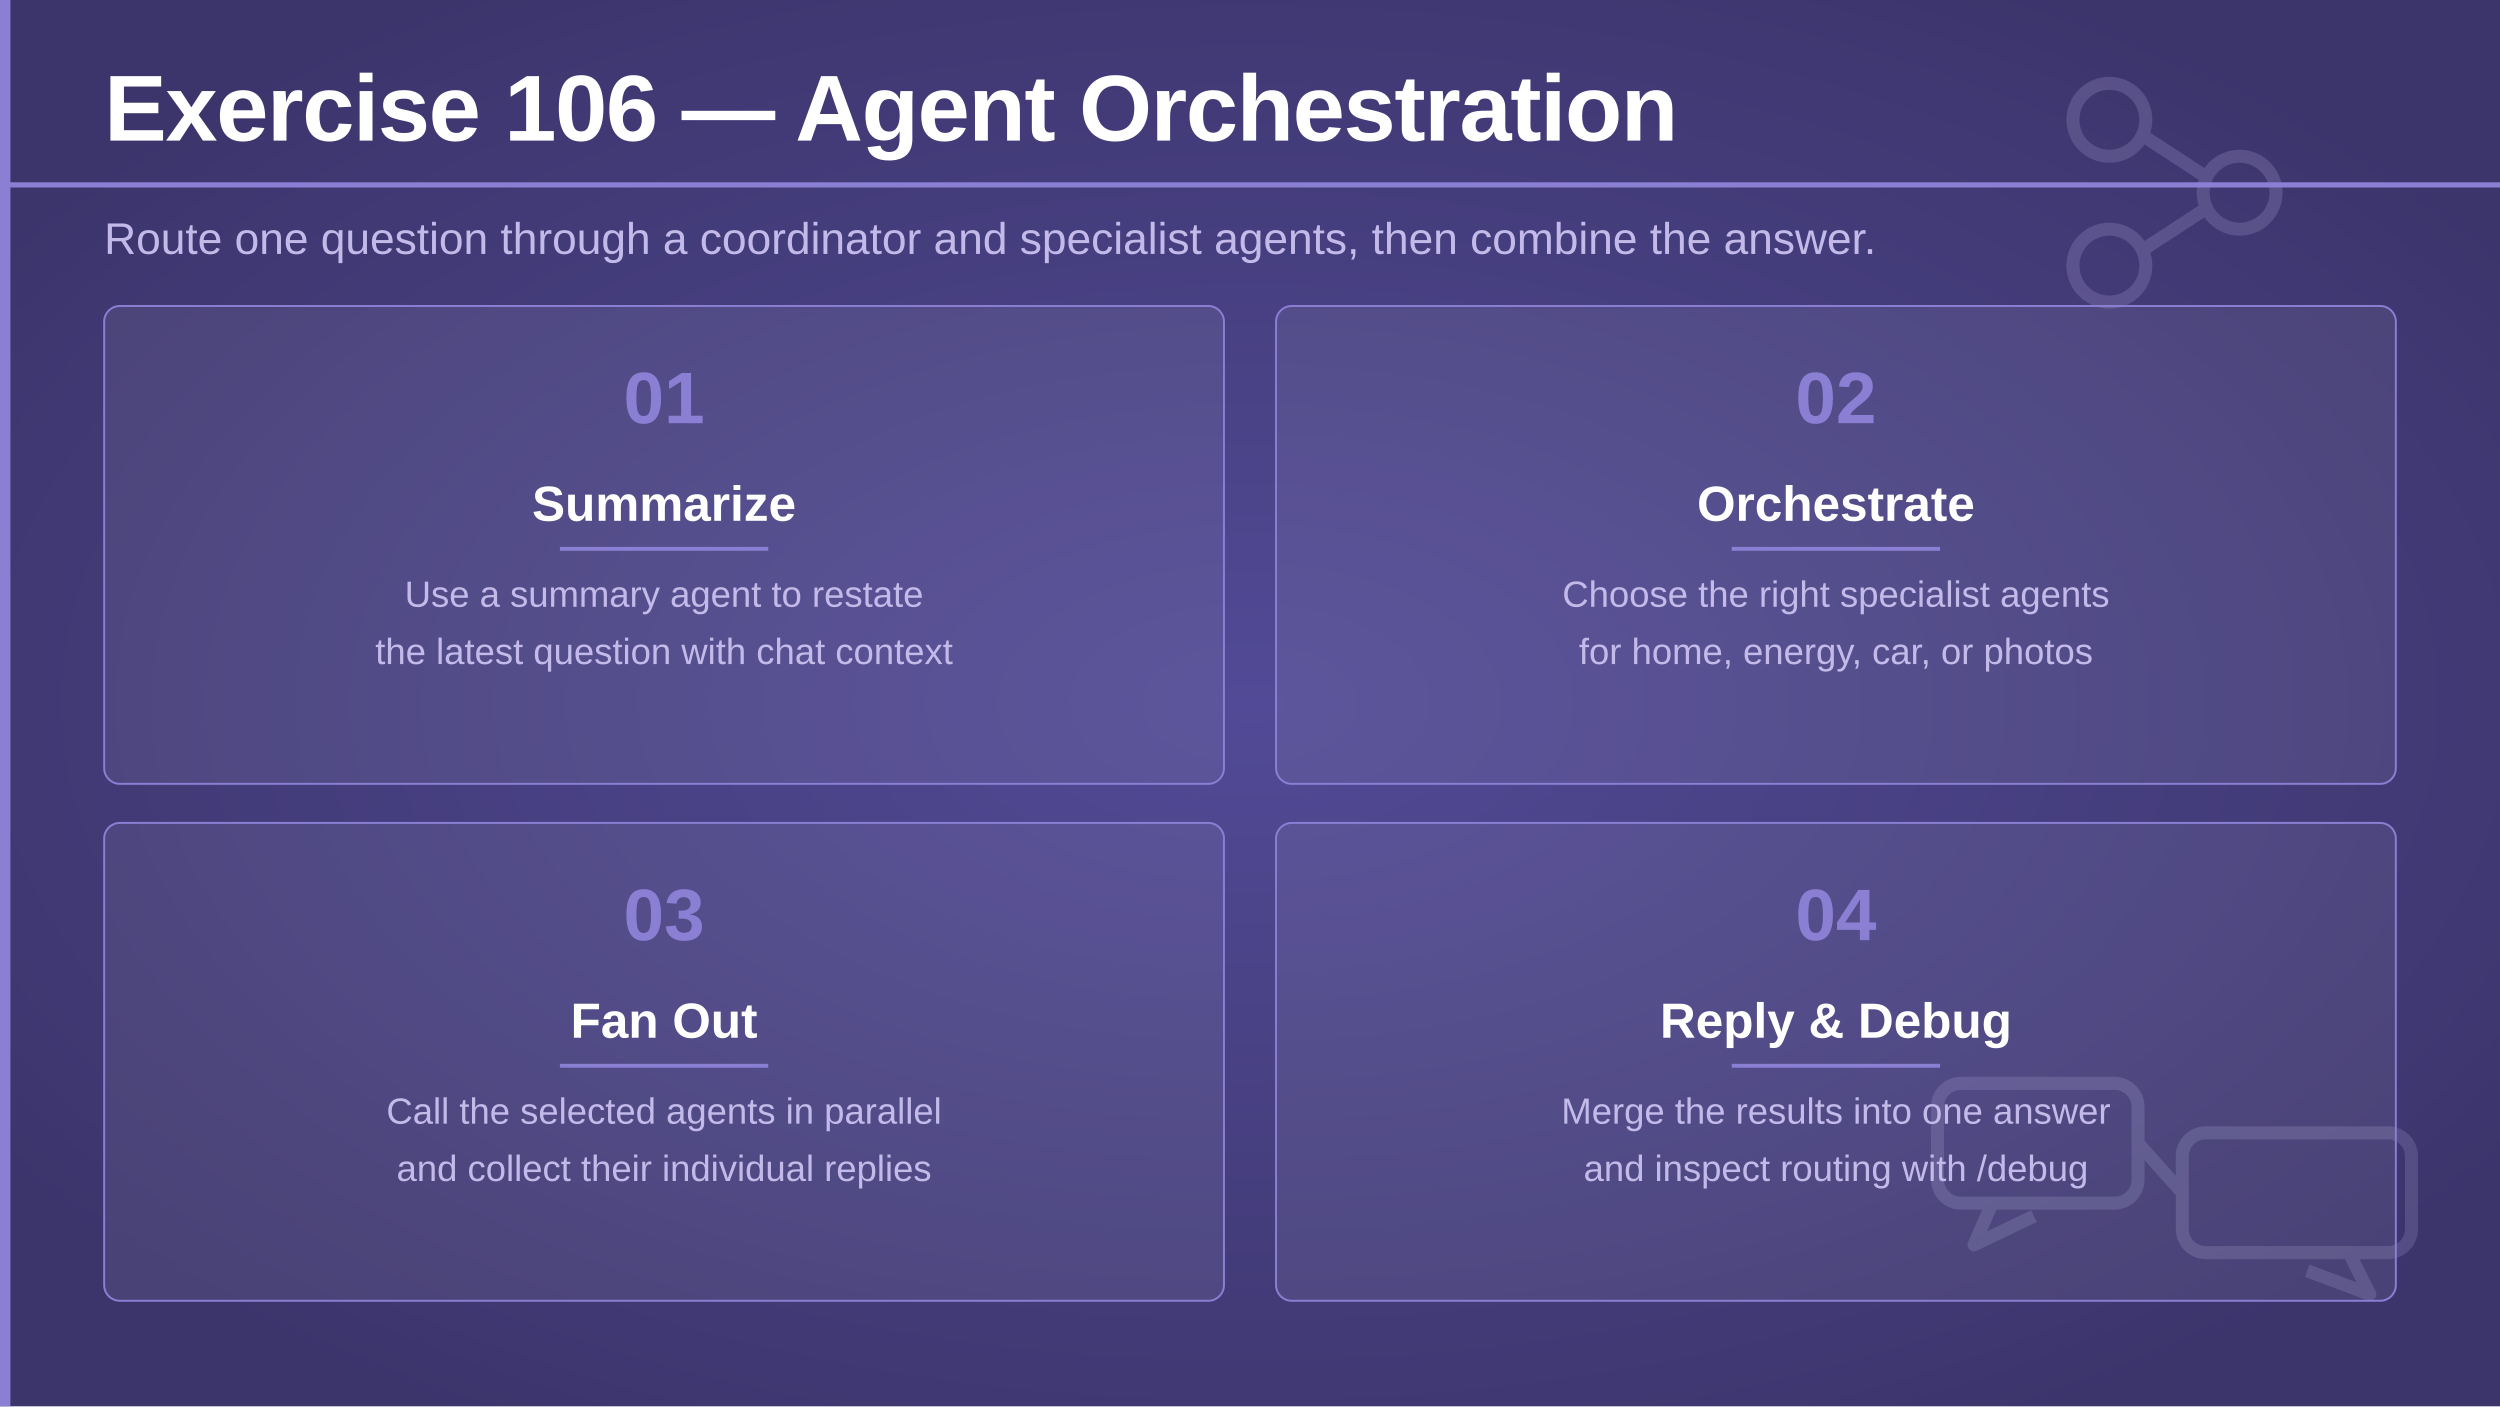
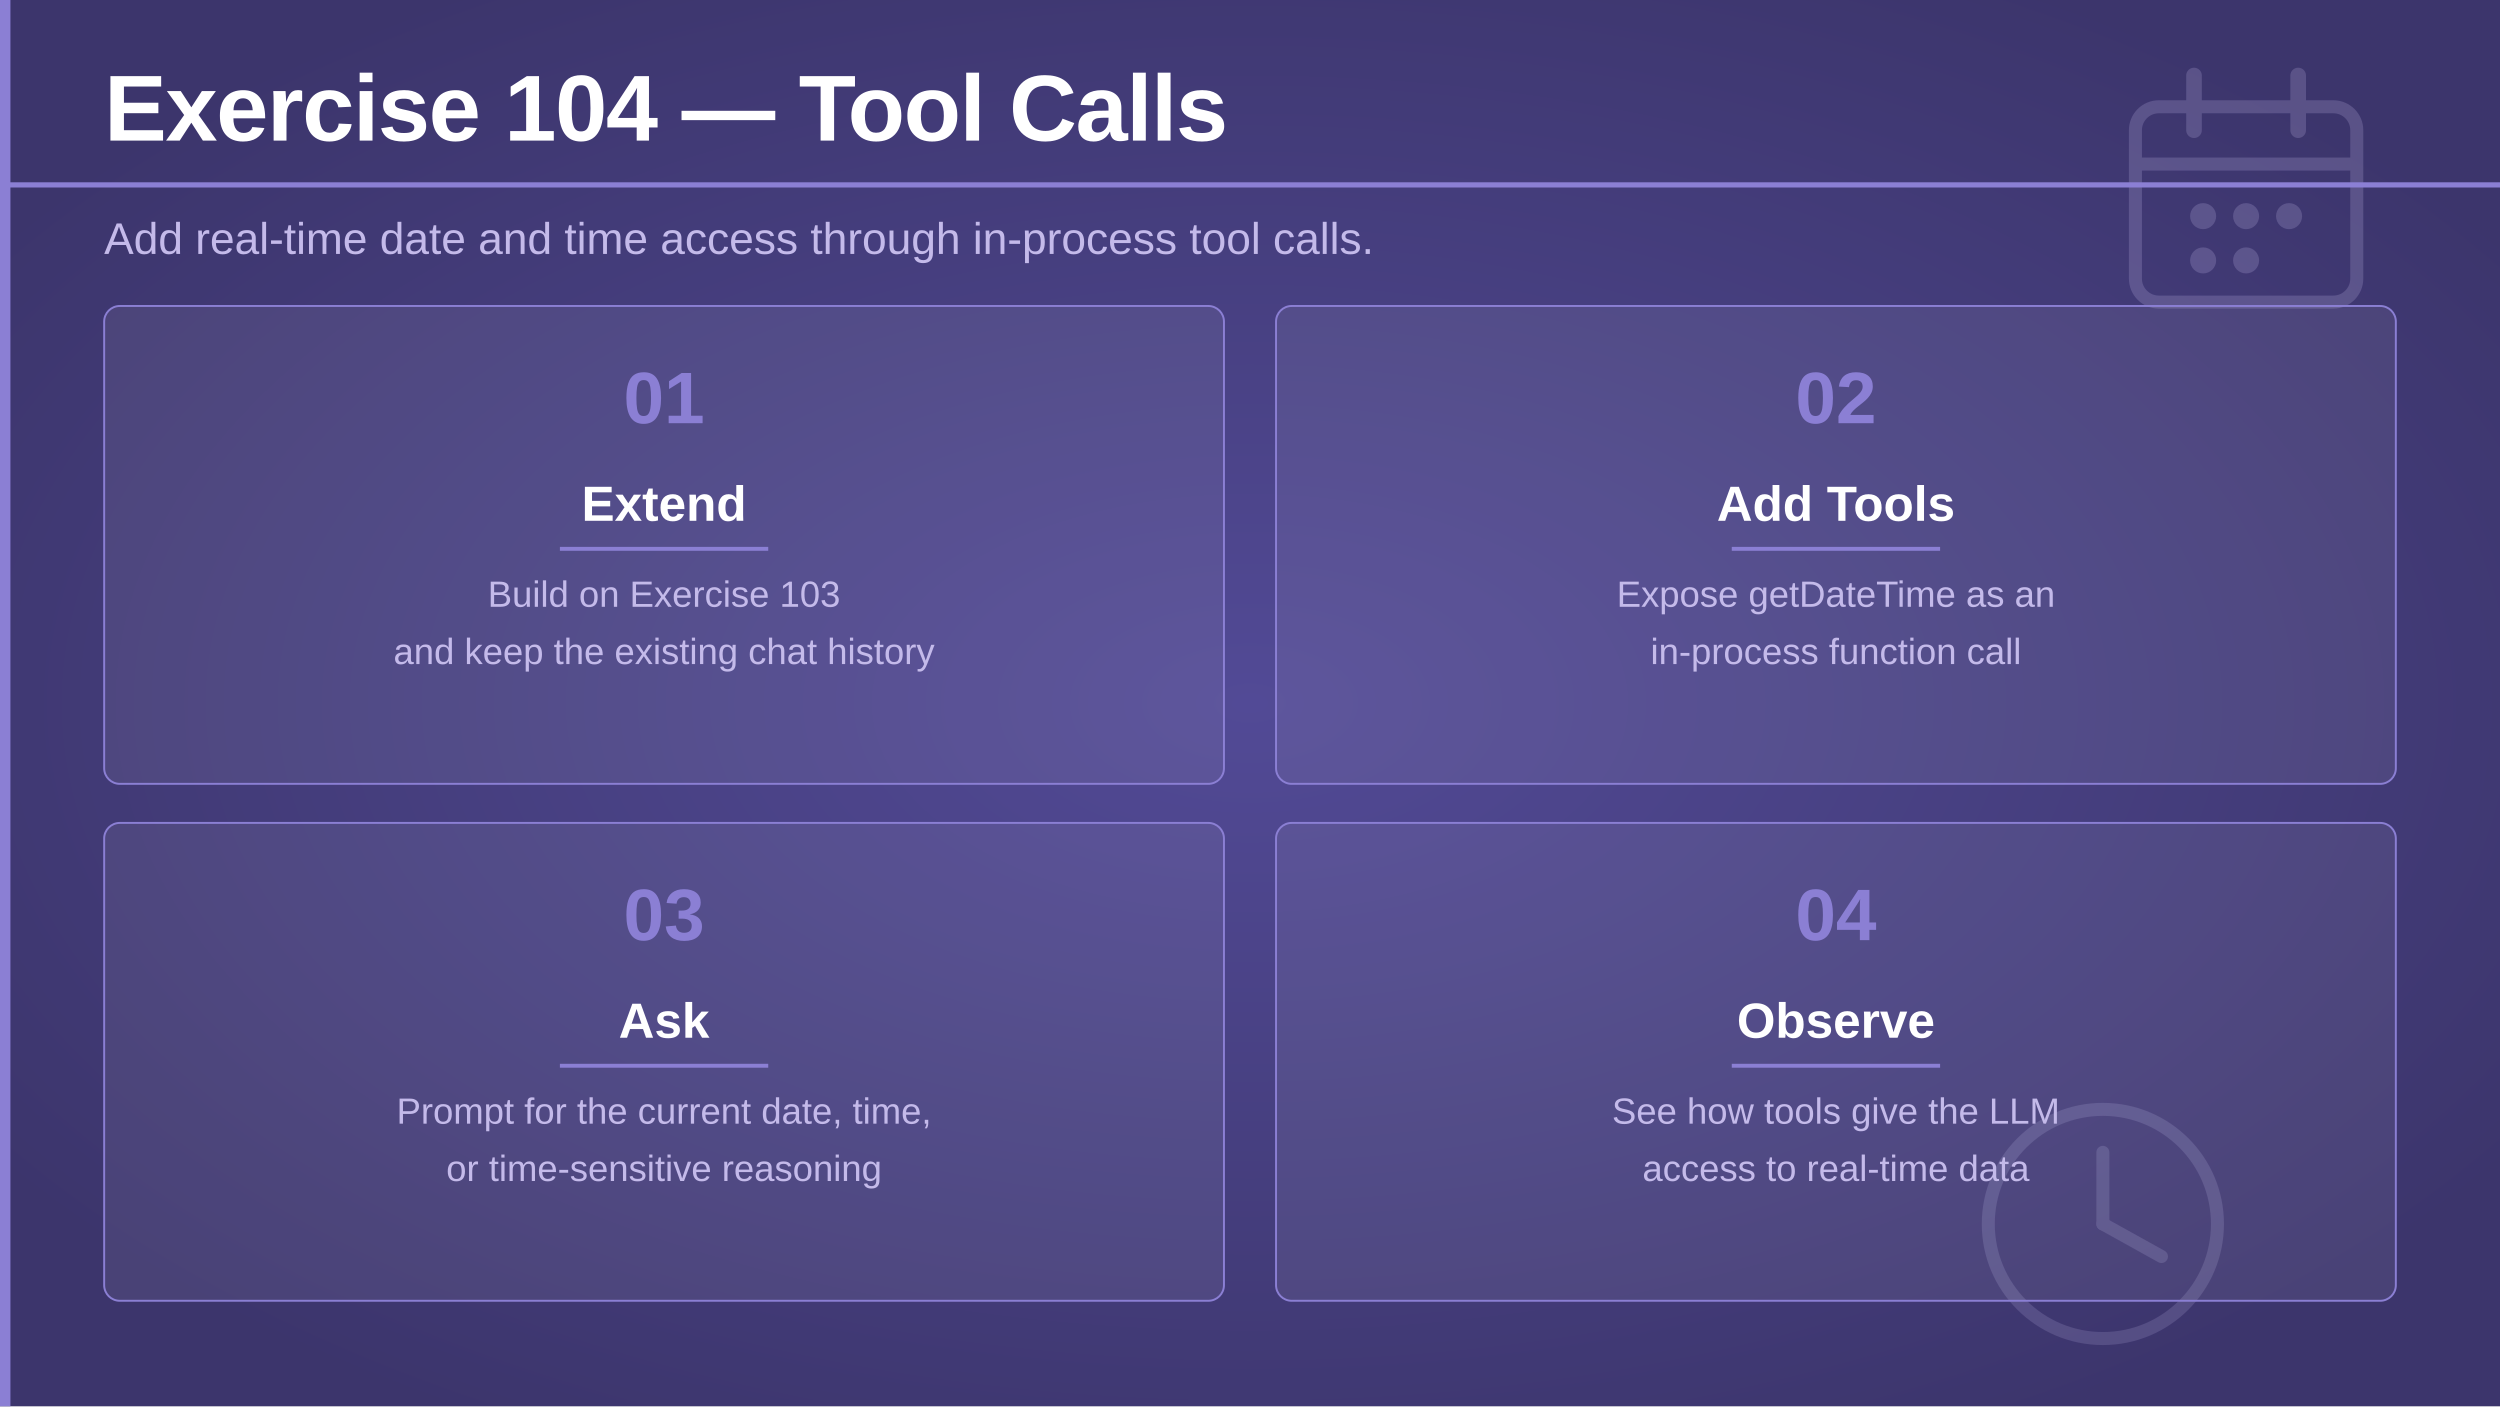
<svg xmlns="http://www.w3.org/2000/svg" viewBox="0 0 1920 1080" width="1920" height="1080">
  <defs>
    <radialGradient id="bgGlow" cx="50%" cy="50%" r="60%">
      <stop offset="0%" stop-color="#524a96" stop-opacity="1" />
      <stop offset="100%" stop-color="#3c356c" stop-opacity="1" />
    </radialGradient>
  </defs>
  <rect width="1920" height="1080" fill="url(#bgGlow)" />
  <rect x="0" y="0" width="8" height="1080" fill="#8b7fd4" />
-   <g transform="translate(1550 56)" opacity="0.2">
-     <circle cx="70" cy="36" r="28" fill="none" stroke="#c4baea" stroke-width="10" />
-     <circle cx="170" cy="92" r="28" fill="none" stroke="#c4baea" stroke-width="10" />
-     <circle cx="70" cy="148" r="28" fill="none" stroke="#c4baea" stroke-width="10" />
-     <line x1="97" y1="49" x2="143" y2="79" stroke="#c4baea" stroke-width="10" stroke-linecap="round" />
-     <line x1="97" y1="135" x2="143" y2="105" stroke="#c4baea" stroke-width="10" stroke-linecap="round" />
+   <g transform="translate(1640 58)" opacity="0.22">
+     <rect x="0" y="24" width="170" height="150" rx="18" fill="none" stroke="#c4baea" stroke-width="10" />
+     <line x1="0" y1="68" x2="170" y2="68" stroke="#c4baea" stroke-width="10" />
+     <line x1="45" y1="0" x2="45" y2="42" stroke="#c4baea" stroke-width="12" stroke-linecap="round" />
+     <line x1="125" y1="0" x2="125" y2="42" stroke="#c4baea" stroke-width="12" stroke-linecap="round" />
+     <circle cx="52" cy="108" r="10" fill="#c4baea" />
+     <circle cx="85" cy="108" r="10" fill="#c4baea" />
+     <circle cx="118" cy="108" r="10" fill="#c4baea" />
+     <circle cx="52" cy="142" r="10" fill="#c4baea" />
+     <circle cx="85" cy="142" r="10" fill="#c4baea" />
  </g>
-   <g transform="translate(1488 832)" opacity="0.18">
-     <rect x="0" y="0" width="154" height="92" rx="18" fill="none" stroke="#c4baea" stroke-width="10" />
-     <rect x="188" y="38" width="176" height="92" rx="18" fill="none" stroke="#c4baea" stroke-width="10" />
-     <path d="M42 92 L28 124 L74 102" fill="none" stroke="#c4baea" stroke-width="10" stroke-linejoin="round" />
-     <path d="M316 130 L332 162 L284 144" fill="none" stroke="#c4baea" stroke-width="10" stroke-linejoin="round" />
-     <line x1="154" y1="46" x2="188" y2="84" stroke="#c4baea" stroke-width="10" stroke-linecap="round" />
+   <g transform="translate(1510 835)" opacity="0.18">
+     <circle cx="105" cy="105" r="88" fill="none" stroke="#c4baea" stroke-width="10" />
+     <line x1="105" y1="105" x2="105" y2="50" stroke="#c4baea" stroke-width="10" stroke-linecap="round" />
+     <line x1="105" y1="105" x2="150" y2="130" stroke="#c4baea" stroke-width="10" stroke-linecap="round" />
  </g>
-   <text x="80" y="108" font-family="'Segoe UI', 'Helvetica Neue', Arial, sans-serif" font-size="72" font-weight="700" fill="#ffffff" letter-spacing="-1">Exercise 106 — Agent Orchestration</text>
+   <text x="80" y="108" font-family="'Segoe UI', 'Helvetica Neue', Arial, sans-serif" font-size="72" font-weight="700" fill="#ffffff" letter-spacing="-1">Exercise 104 — Tool Calls</text>
  <rect x="0" y="140" width="1920" height="4" fill="#8b7fd4" />
  <text x="80" y="195" font-family="'Segoe UI', 'Helvetica Neue', Arial, sans-serif" font-size="34" font-weight="300" fill="#c4baea">
-     Route one question through a coordinator and specialist agents, then combine the answer.
+     Add real-time date and time access through in-process tool calls.
  </text>
  <rect x="80" y="235" width="860" height="367" rx="12" fill="#ffffff" fill-opacity="0.07" stroke="#8b7fd4" stroke-width="1.5" />
  <text x="510" y="325" text-anchor="middle" font-family="'Segoe UI', 'Helvetica Neue', Arial, sans-serif" font-size="56" font-weight="700" fill="#8b7fd4">01</text>
-   <text x="510" y="400" text-anchor="middle" font-family="'Segoe UI', 'Helvetica Neue', Arial, sans-serif" font-size="38" font-weight="600" fill="#ffffff">Summarize</text>
+   <text x="510" y="400" text-anchor="middle" font-family="'Segoe UI', 'Helvetica Neue', Arial, sans-serif" font-size="38" font-weight="600" fill="#ffffff">Extend</text>
  <rect x="430" y="420" width="160" height="3" fill="#8b7fd4" />
-   <text x="510" y="466" text-anchor="middle" font-family="'Segoe UI', 'Helvetica Neue', Arial, sans-serif" font-size="28" font-weight="300" fill="#c4baea">Use a summary agent to restate</text>
-   <text x="510" y="510" text-anchor="middle" font-family="'Segoe UI', 'Helvetica Neue', Arial, sans-serif" font-size="28" font-weight="300" fill="#c4baea">the latest question with chat context</text>
+   <text x="510" y="466" text-anchor="middle" font-family="'Segoe UI', 'Helvetica Neue', Arial, sans-serif" font-size="28" font-weight="300" fill="#c4baea">Build on Exercise 103</text>
+   <text x="510" y="510" text-anchor="middle" font-family="'Segoe UI', 'Helvetica Neue', Arial, sans-serif" font-size="28" font-weight="300" fill="#c4baea">and keep the existing chat history</text>
  <rect x="980" y="235" width="860" height="367" rx="12" fill="#ffffff" fill-opacity="0.07" stroke="#8b7fd4" stroke-width="1.5" />
  <text x="1410" y="325" text-anchor="middle" font-family="'Segoe UI', 'Helvetica Neue', Arial, sans-serif" font-size="56" font-weight="700" fill="#8b7fd4">02</text>
-   <text x="1410" y="400" text-anchor="middle" font-family="'Segoe UI', 'Helvetica Neue', Arial, sans-serif" font-size="38" font-weight="600" fill="#ffffff">Orchestrate</text>
+   <text x="1410" y="400" text-anchor="middle" font-family="'Segoe UI', 'Helvetica Neue', Arial, sans-serif" font-size="38" font-weight="600" fill="#ffffff">Add Tools</text>
  <rect x="1330" y="420" width="160" height="3" fill="#8b7fd4" />
-   <text x="1410" y="466" text-anchor="middle" font-family="'Segoe UI', 'Helvetica Neue', Arial, sans-serif" font-size="28" font-weight="300" fill="#c4baea">Choose the right specialist agents</text>
-   <text x="1410" y="510" text-anchor="middle" font-family="'Segoe UI', 'Helvetica Neue', Arial, sans-serif" font-size="28" font-weight="300" fill="#c4baea">for home, energy, car, or photos</text>
+   <text x="1410" y="466" text-anchor="middle" font-family="'Segoe UI', 'Helvetica Neue', Arial, sans-serif" font-size="28" font-weight="300" fill="#c4baea">Expose getDateTime as an</text>
+   <text x="1410" y="510" text-anchor="middle" font-family="'Segoe UI', 'Helvetica Neue', Arial, sans-serif" font-size="28" font-weight="300" fill="#c4baea">in-process function call</text>
  <rect x="80" y="632" width="860" height="367" rx="12" fill="#ffffff" fill-opacity="0.07" stroke="#8b7fd4" stroke-width="1.5" />
  <text x="510" y="722" text-anchor="middle" font-family="'Segoe UI', 'Helvetica Neue', Arial, sans-serif" font-size="56" font-weight="700" fill="#8b7fd4">03</text>
-   <text x="510" y="797" text-anchor="middle" font-family="'Segoe UI', 'Helvetica Neue', Arial, sans-serif" font-size="38" font-weight="600" fill="#ffffff">Fan Out</text>
+   <text x="510" y="797" text-anchor="middle" font-family="'Segoe UI', 'Helvetica Neue', Arial, sans-serif" font-size="38" font-weight="600" fill="#ffffff">Ask</text>
  <rect x="430" y="817" width="160" height="3" fill="#8b7fd4" />
-   <text x="510" y="863" text-anchor="middle" font-family="'Segoe UI', 'Helvetica Neue', Arial, sans-serif" font-size="28" font-weight="300" fill="#c4baea">Call the selected agents in parallel</text>
-   <text x="510" y="907" text-anchor="middle" font-family="'Segoe UI', 'Helvetica Neue', Arial, sans-serif" font-size="28" font-weight="300" fill="#c4baea">and collect their individual replies</text>
+   <text x="510" y="863" text-anchor="middle" font-family="'Segoe UI', 'Helvetica Neue', Arial, sans-serif" font-size="28" font-weight="300" fill="#c4baea">Prompt for the current date, time,</text>
+   <text x="510" y="907" text-anchor="middle" font-family="'Segoe UI', 'Helvetica Neue', Arial, sans-serif" font-size="28" font-weight="300" fill="#c4baea">or time-sensitive reasoning</text>
  <rect x="980" y="632" width="860" height="367" rx="12" fill="#ffffff" fill-opacity="0.07" stroke="#8b7fd4" stroke-width="1.5" />
  <text x="1410" y="722" text-anchor="middle" font-family="'Segoe UI', 'Helvetica Neue', Arial, sans-serif" font-size="56" font-weight="700" fill="#8b7fd4">04</text>
-   <text x="1410" y="797" text-anchor="middle" font-family="'Segoe UI', 'Helvetica Neue', Arial, sans-serif" font-size="38" font-weight="600" fill="#ffffff">Reply &amp; Debug</text>
+   <text x="1410" y="797" text-anchor="middle" font-family="'Segoe UI', 'Helvetica Neue', Arial, sans-serif" font-size="38" font-weight="600" fill="#ffffff">Observe</text>
  <rect x="1330" y="817" width="160" height="3" fill="#8b7fd4" />
-   <text x="1410" y="863" text-anchor="middle" font-family="'Segoe UI', 'Helvetica Neue', Arial, sans-serif" font-size="28" font-weight="300" fill="#c4baea">Merge the results into one answer</text>
-   <text x="1410" y="907" text-anchor="middle" font-family="'Segoe UI', 'Helvetica Neue', Arial, sans-serif" font-size="28" font-weight="300" fill="#c4baea">and inspect routing with /debug</text>
+   <text x="1410" y="863" text-anchor="middle" font-family="'Segoe UI', 'Helvetica Neue', Arial, sans-serif" font-size="28" font-weight="300" fill="#c4baea">See how tools give the LLM</text>
+   <text x="1410" y="907" text-anchor="middle" font-family="'Segoe UI', 'Helvetica Neue', Arial, sans-serif" font-size="28" font-weight="300" fill="#c4baea">access to real-time data</text>
</svg>
